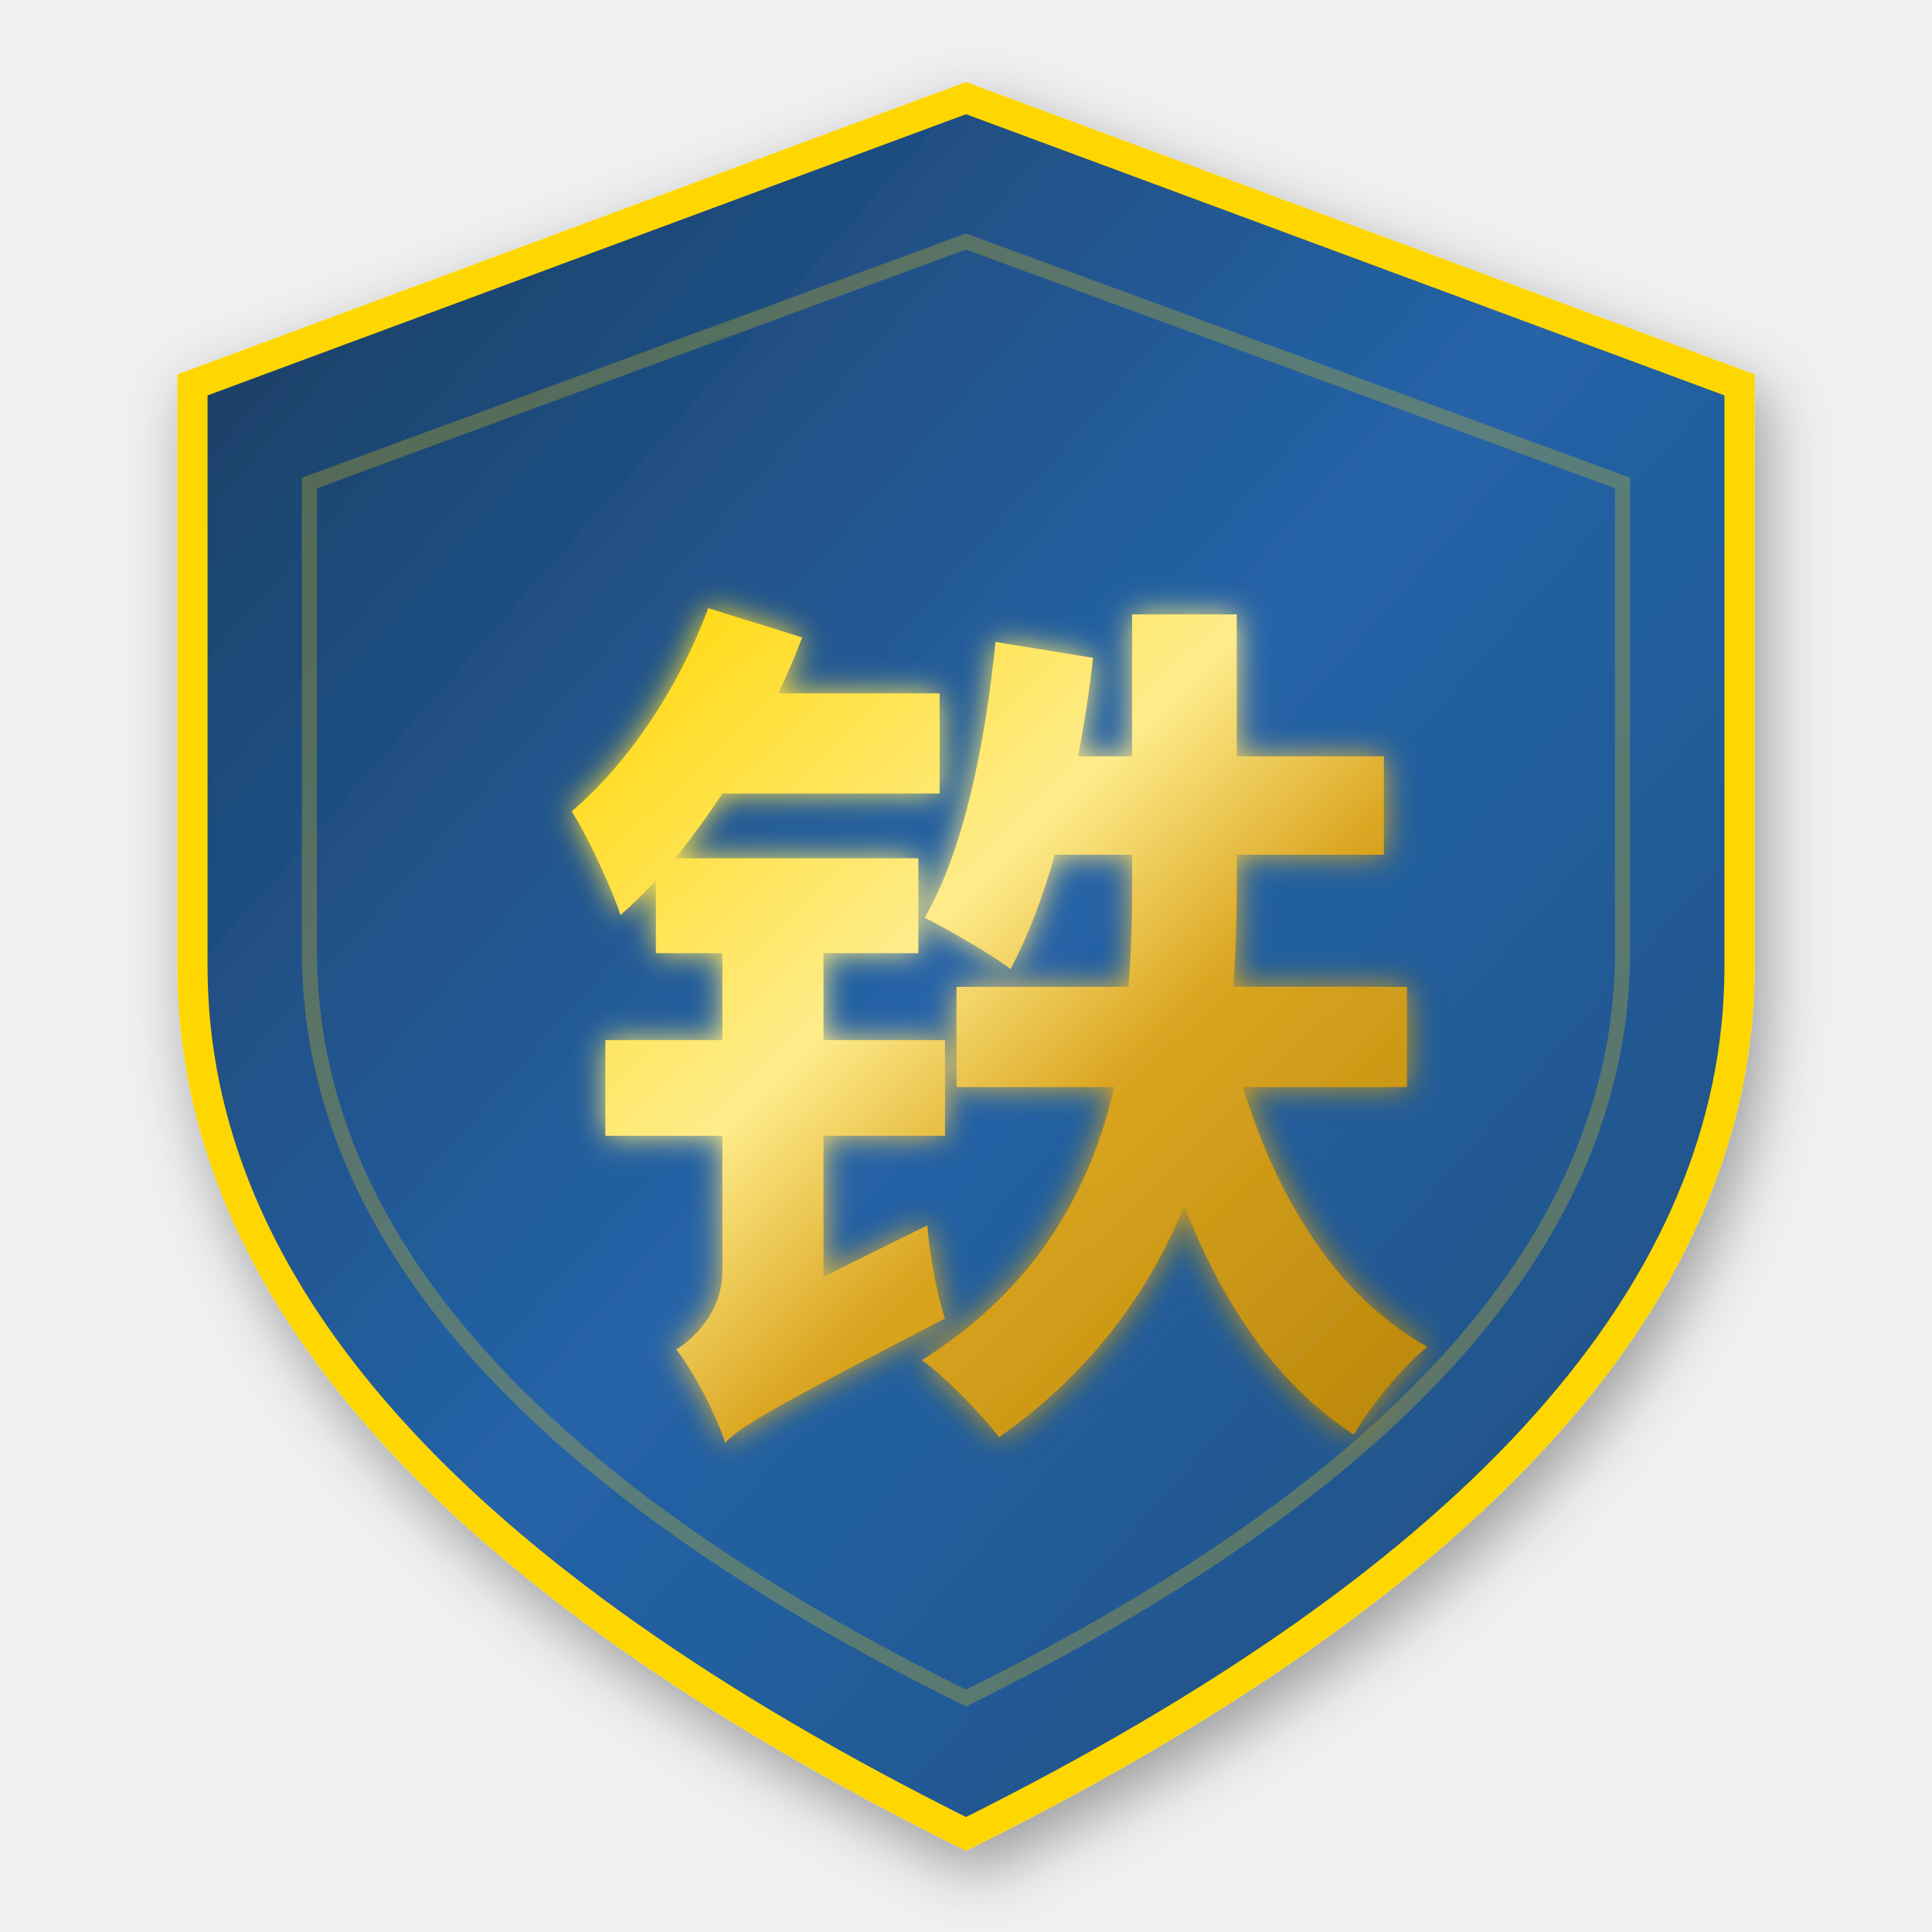
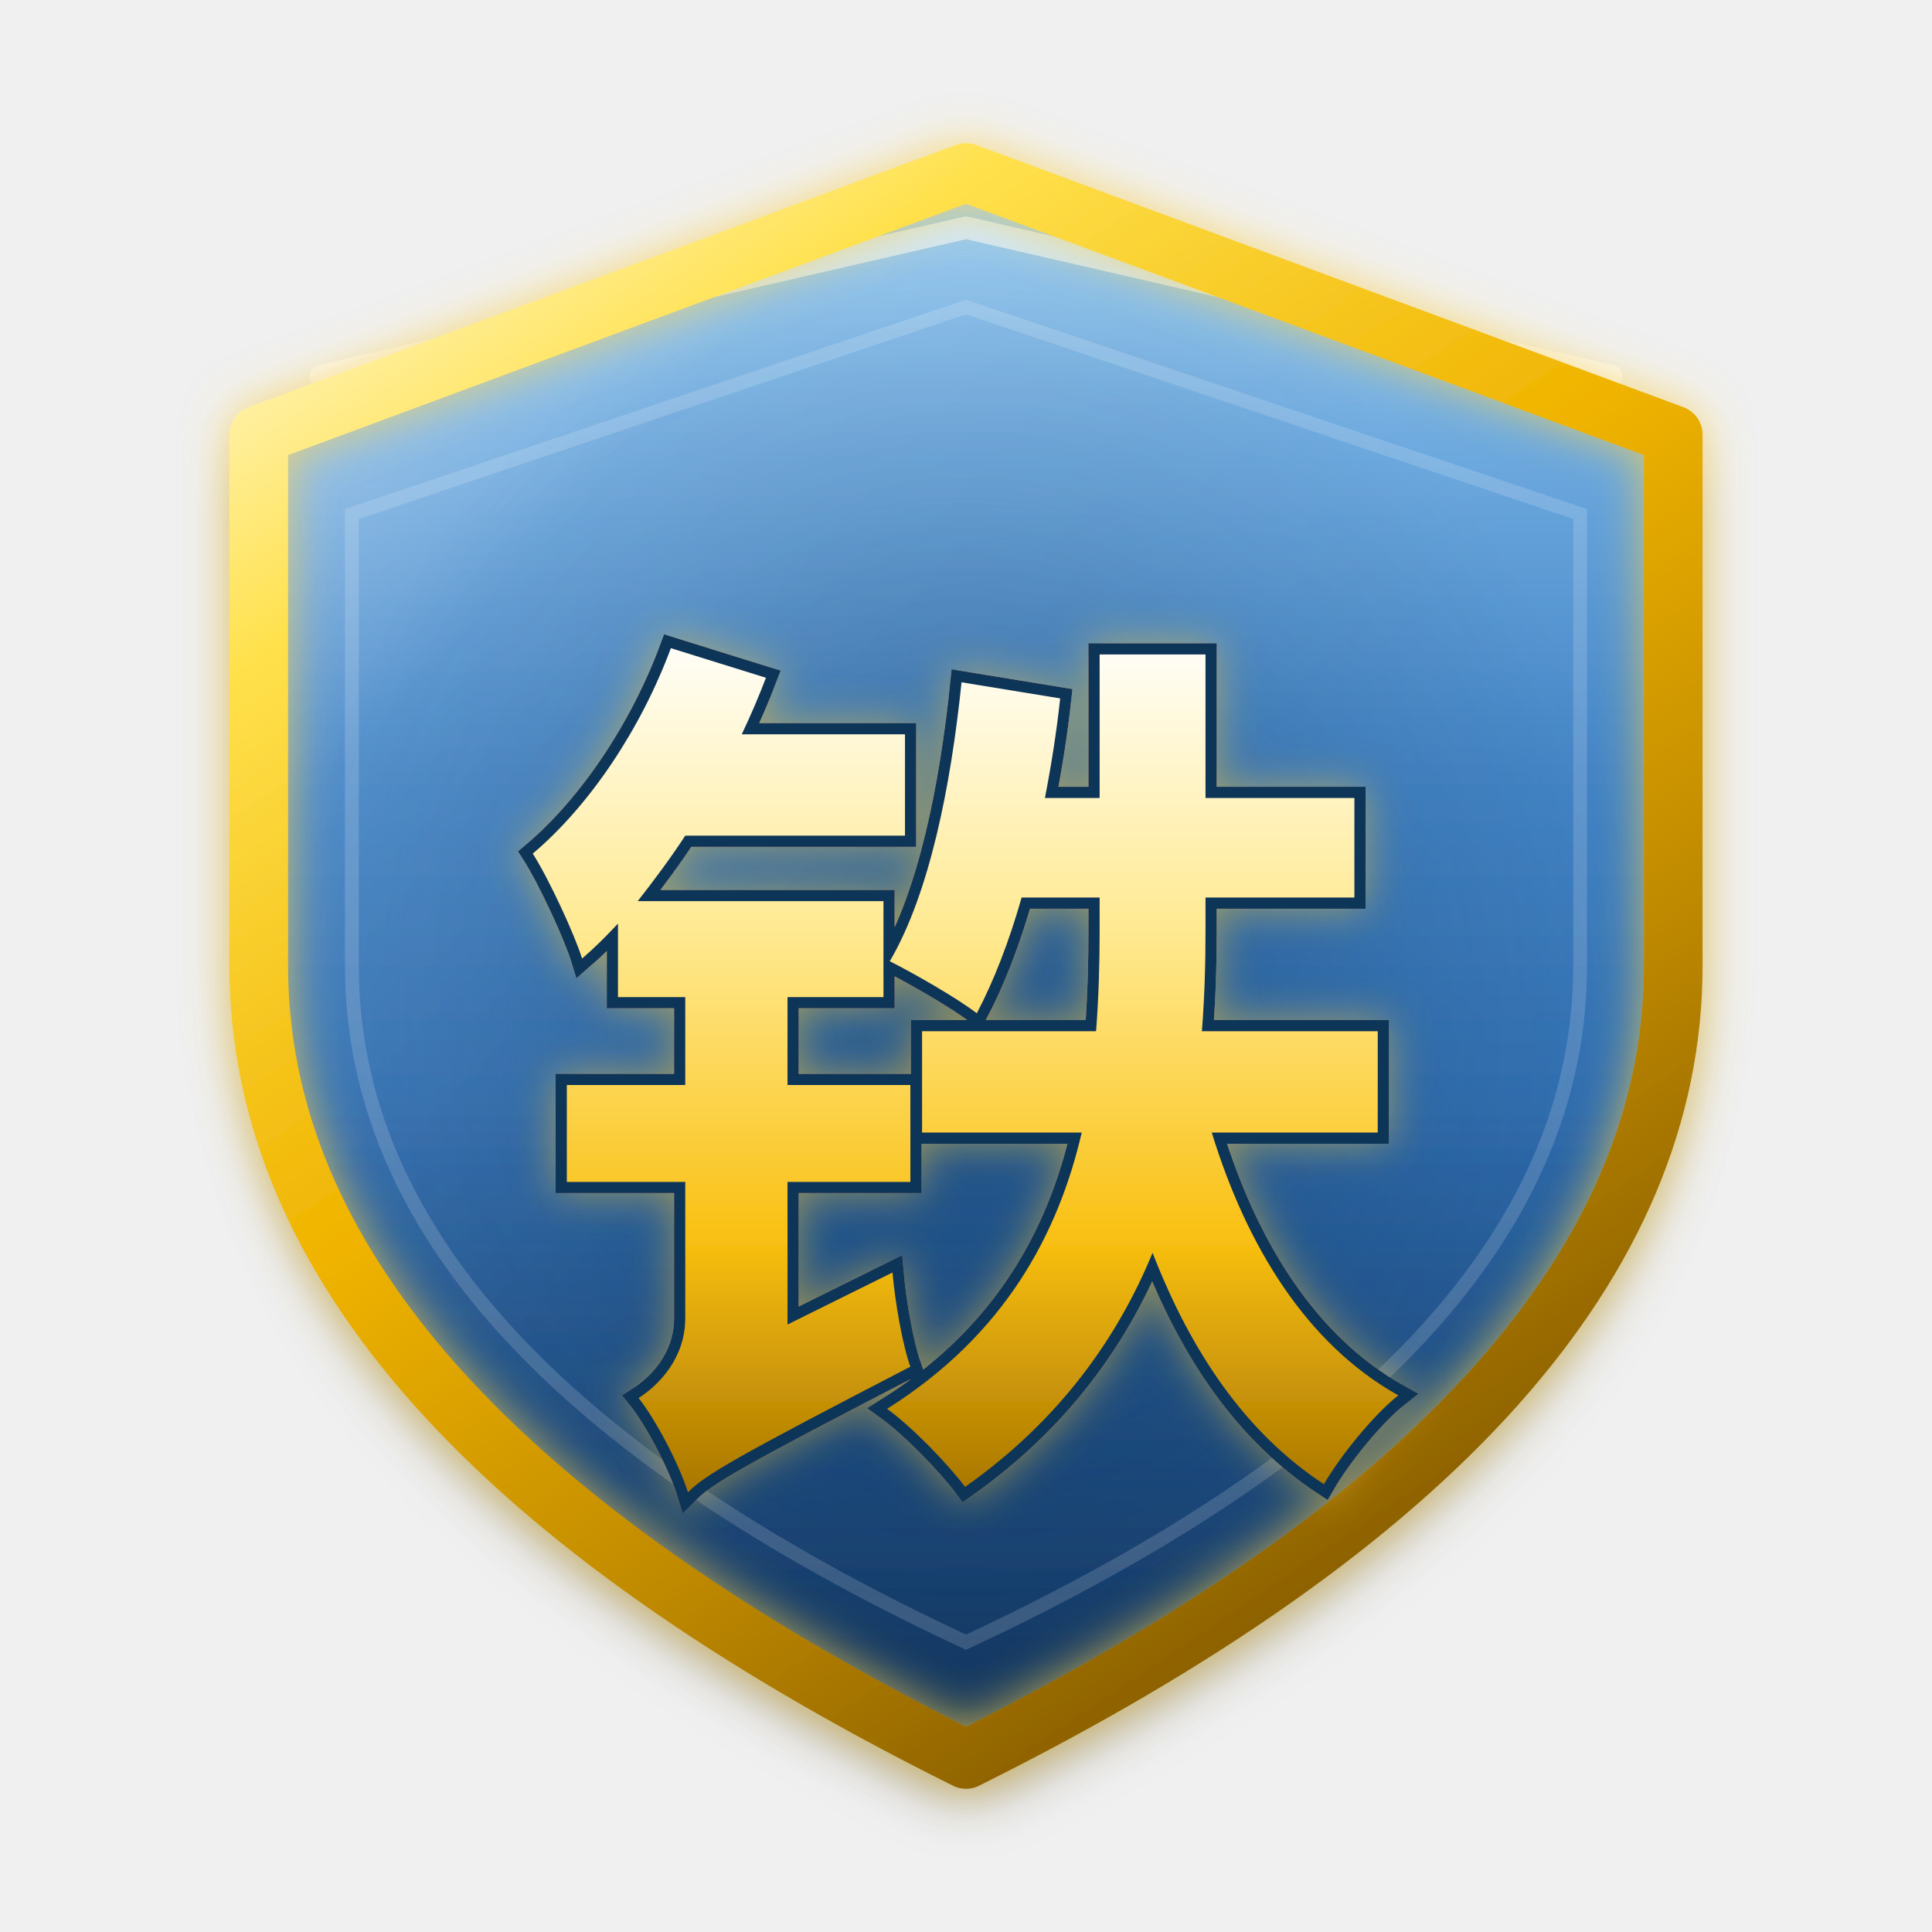
- <svg xmlns="http://www.w3.org/2000/svg" viewBox="0 0 512 512" width="512" height="512">
+ <svg xmlns="http://www.w3.org/2000/svg" viewBox="-24 -24 560 560" width="512" height="512">
  <defs>
-     <linearGradient id="sg" x1="0%" y1="0%" x2="100%" y2="100%">
-       <stop offset="0%" stop-color="#1a3a5c" />
-       <stop offset="50%" stop-color="#2563a8" />
-       <stop offset="100%" stop-color="#1e4d7b" />
+     <linearGradient id="sgBody" x1="0%" y1="0%" x2="0%" y2="100%">
+       <stop offset="0%" stop-color="#9ccdf0" />
+       <stop offset="16%" stop-color="#6fabe0" />
+       <stop offset="38%" stop-color="#4485c6" />
+       <stop offset="62%" stop-color="#2f6cae" />
+       <stop offset="86%" stop-color="#21538c" />
+       <stop offset="100%" stop-color="#17406f" />
    </linearGradient>
-     <linearGradient id="gg" x1="0%" y1="0%" x2="100%" y2="100%">
-       <stop offset="0%" stop-color="#ffd700" />
-       <stop offset="40%" stop-color="#ffec8b" />
-       <stop offset="60%" stop-color="#daa520" />
-       <stop offset="100%" stop-color="#b8860b" />
+     <linearGradient id="sgDepth" x1="0%" y1="0%" x2="0%" y2="100%">
+       <stop offset="58%" stop-color="#061d36" stop-opacity="0" />
+       <stop offset="100%" stop-color="#061d36" stop-opacity="0.38" />
    </linearGradient>
-     <filter id="glow">
-       <feGaussianBlur stdDeviation="4" result="blur" />
-       <feMerge>
-         <feMergeNode in="blur" />
-         <feMergeNode in="SourceGraphic" />
-       </feMerge>
+     <linearGradient id="sgSheen" x1="8%" y1="0%" x2="58%" y2="52%">
+       <stop offset="0%" stop-color="#ffffff" stop-opacity="0.4" />
+       <stop offset="35%" stop-color="#ffffff" stop-opacity="0.08" />
+       <stop offset="100%" stop-color="#ffffff" stop-opacity="0" />
+     </linearGradient>
+     <radialGradient id="sgWell" cx="50%" cy="53%" r="48%">
+       <stop offset="0%" stop-color="#0a2c50" stop-opacity="0.42" />
+       <stop offset="68%" stop-color="#0a2c50" stop-opacity="0.1" />
+       <stop offset="100%" stop-color="#0a2c50" stop-opacity="0" />
+     </radialGradient>
+     <linearGradient id="sgGold" x1="0%" y1="0%" x2="60%" y2="100%">
+       <stop offset="0%" stop-color="#fffde8" />
+       <stop offset="22%" stop-color="#ffe14d" />
+       <stop offset="52%" stop-color="#f0b400" />
+       <stop offset="78%" stop-color="#c08a06" />
+       <stop offset="100%" stop-color="#8a5f00" />
+     </linearGradient>
+     <linearGradient id="sgText" x1="0%" y1="0%" x2="0%" y2="100%">
+       <stop offset="0%" stop-color="#fffef7" />
+       <stop offset="34%" stop-color="#ffe98f" />
+       <stop offset="70%" stop-color="#f9c012" />
+       <stop offset="100%" stop-color="#a97600" />
+     </linearGradient>
+     <filter id="sgBodyFx" x="-35%" y="-35%" width="170%" height="170%">
+       <feDropShadow dx="0" dy="9" stdDeviation="9" flood-color="#020c1a" flood-opacity="0.55" />
    </filter>
-     <filter id="shadow">
-       <feDropShadow dx="3" dy="6" stdDeviation="8" flood-color="#000" flood-opacity="0.35" />
+     <filter id="sgRimFx" x="-40%" y="-40%" width="180%" height="180%">
+       <feDropShadow dx="0" dy="0" stdDeviation="6.5" flood-color="#ffd34d" flood-opacity="0.72" />
+     </filter>
+     <filter id="sgTextFx" x="-30%" y="-30%" width="160%" height="160%">
+       <feDropShadow dx="0" dy="5.5" stdDeviation="4" flood-color="#04203c" flood-opacity="0.6" result="dsh" />
+       <feDropShadow in="dsh" dx="0" dy="0" stdDeviation="6" flood-color="#ffcc33" flood-opacity="0.5" />
    </filter>
  </defs>
-   <path d="M256 26 L461 102 L461 256 Q461 384 256 486 Q51 384 51 256 L51 102 Z" fill="url(#sg)" stroke="#ffd700" stroke-width="8" filter="url(#shadow)" />
-   <path d="M256 64 L430 128 L430 252 Q430 364 256 450 Q82 364 82 252 L82 128 Z" fill="none" stroke="rgba(255,215,0,0.25)" stroke-width="4" />
-   <text x="265" y="258" text-anchor="middle" dominant-baseline="central" font-family="SimHei,'Microsoft YaHei',sans-serif" font-size="235" font-weight="900" fill="url(#gg)" letter-spacing="15" filter="url(#glow)">铁</text>
+   <path d="M256 26 L461 102 L461 256 Q461 384 256 486 Q51 384 51 256 L51 102 Z" fill="url(#sgBody)" filter="url(#sgBodyFx)" />
+   <path d="M256 26 L461 102 L461 256 Q461 384 256 486 Q51 384 51 256 L51 102 Z" fill="url(#sgDepth)" />
+   <path d="M256 26 L461 102 L461 256 Q461 384 256 486 Q51 384 51 256 L51 102 Z" fill="url(#sgSheen)" />
+   <path d="M256 26 L461 102 L461 256 Q461 384 256 486 Q51 384 51 256 L51 102 Z" fill="url(#sgWell)" />
+   <path d="M69 85 L256 42 L443 85" fill="none" stroke="#ffffff" stroke-opacity="0.55" stroke-width="6.5" stroke-linecap="round" stroke-linejoin="round" />
+   <path d="M256 65 L434 125 L434 256 Q434 369 256 452 Q78 369 78 256 L78 125 Z" fill="none" stroke="#ffffff" stroke-opacity="0.16" stroke-width="4" />
+   <path d="M256 26 L461 102 L461 256 Q461 384 256 486 Q51 384 51 256 L51 102 Z" fill="none" stroke="url(#sgGold)" stroke-width="17" stroke-linejoin="round" filter="url(#sgRimFx)" />
+   <text x="256" y="271" text-anchor="middle" dominant-baseline="central" font-family="SimHei,'Microsoft YaHei',sans-serif" font-size="260" font-weight="900" fill="url(#sgText)" stroke="#0f3459" stroke-width="6.5" paint-order="stroke" filter="url(#sgTextFx)">铁</text>
</svg>
